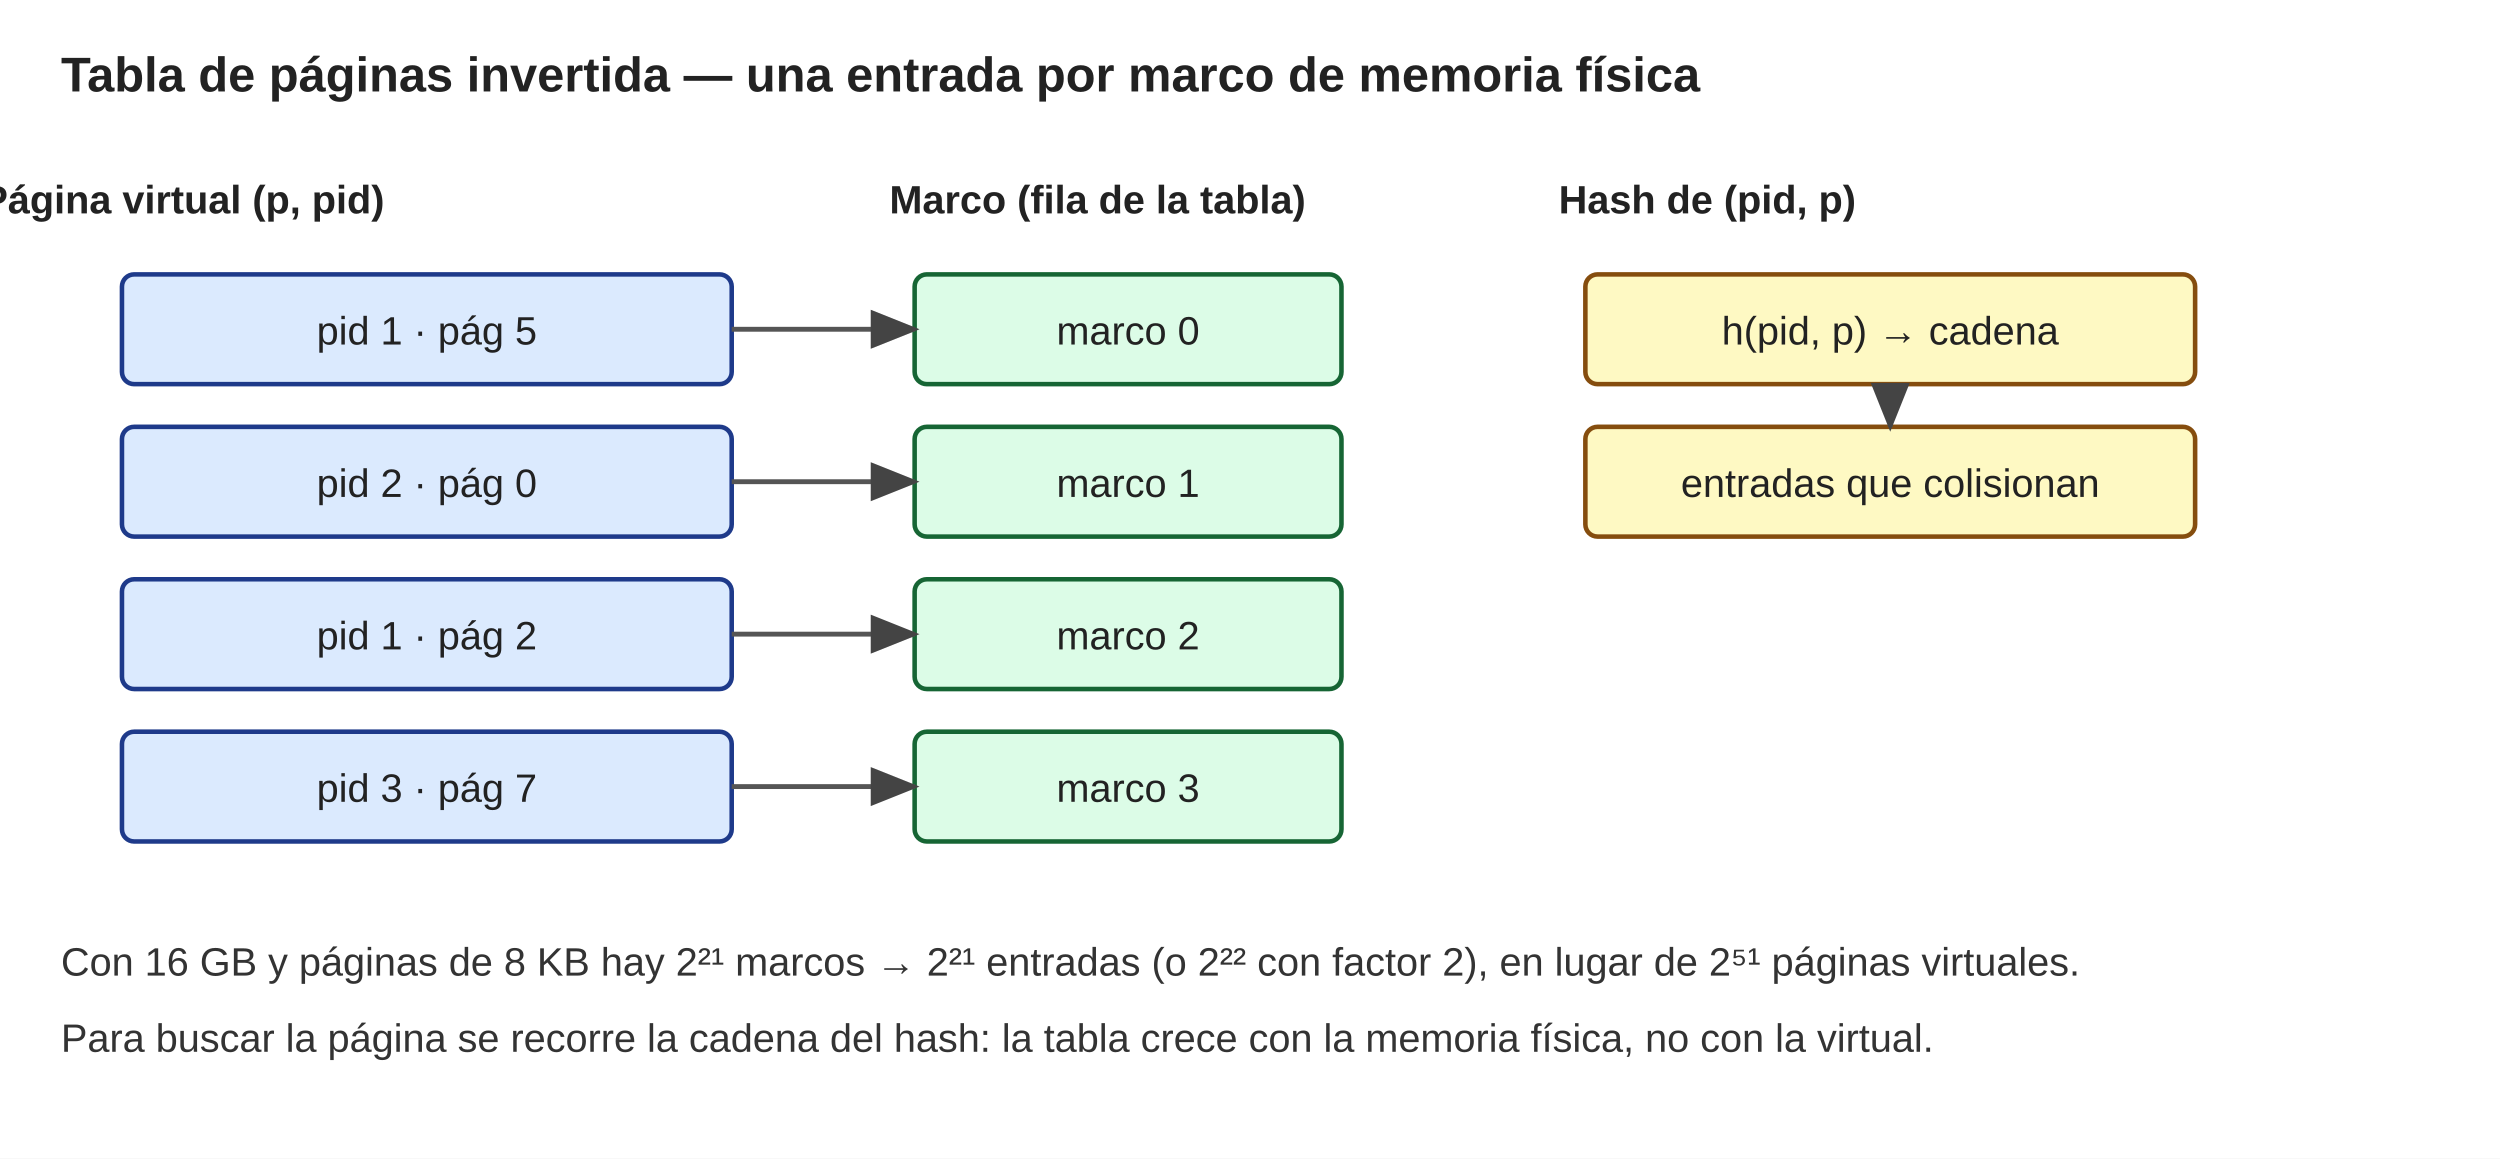
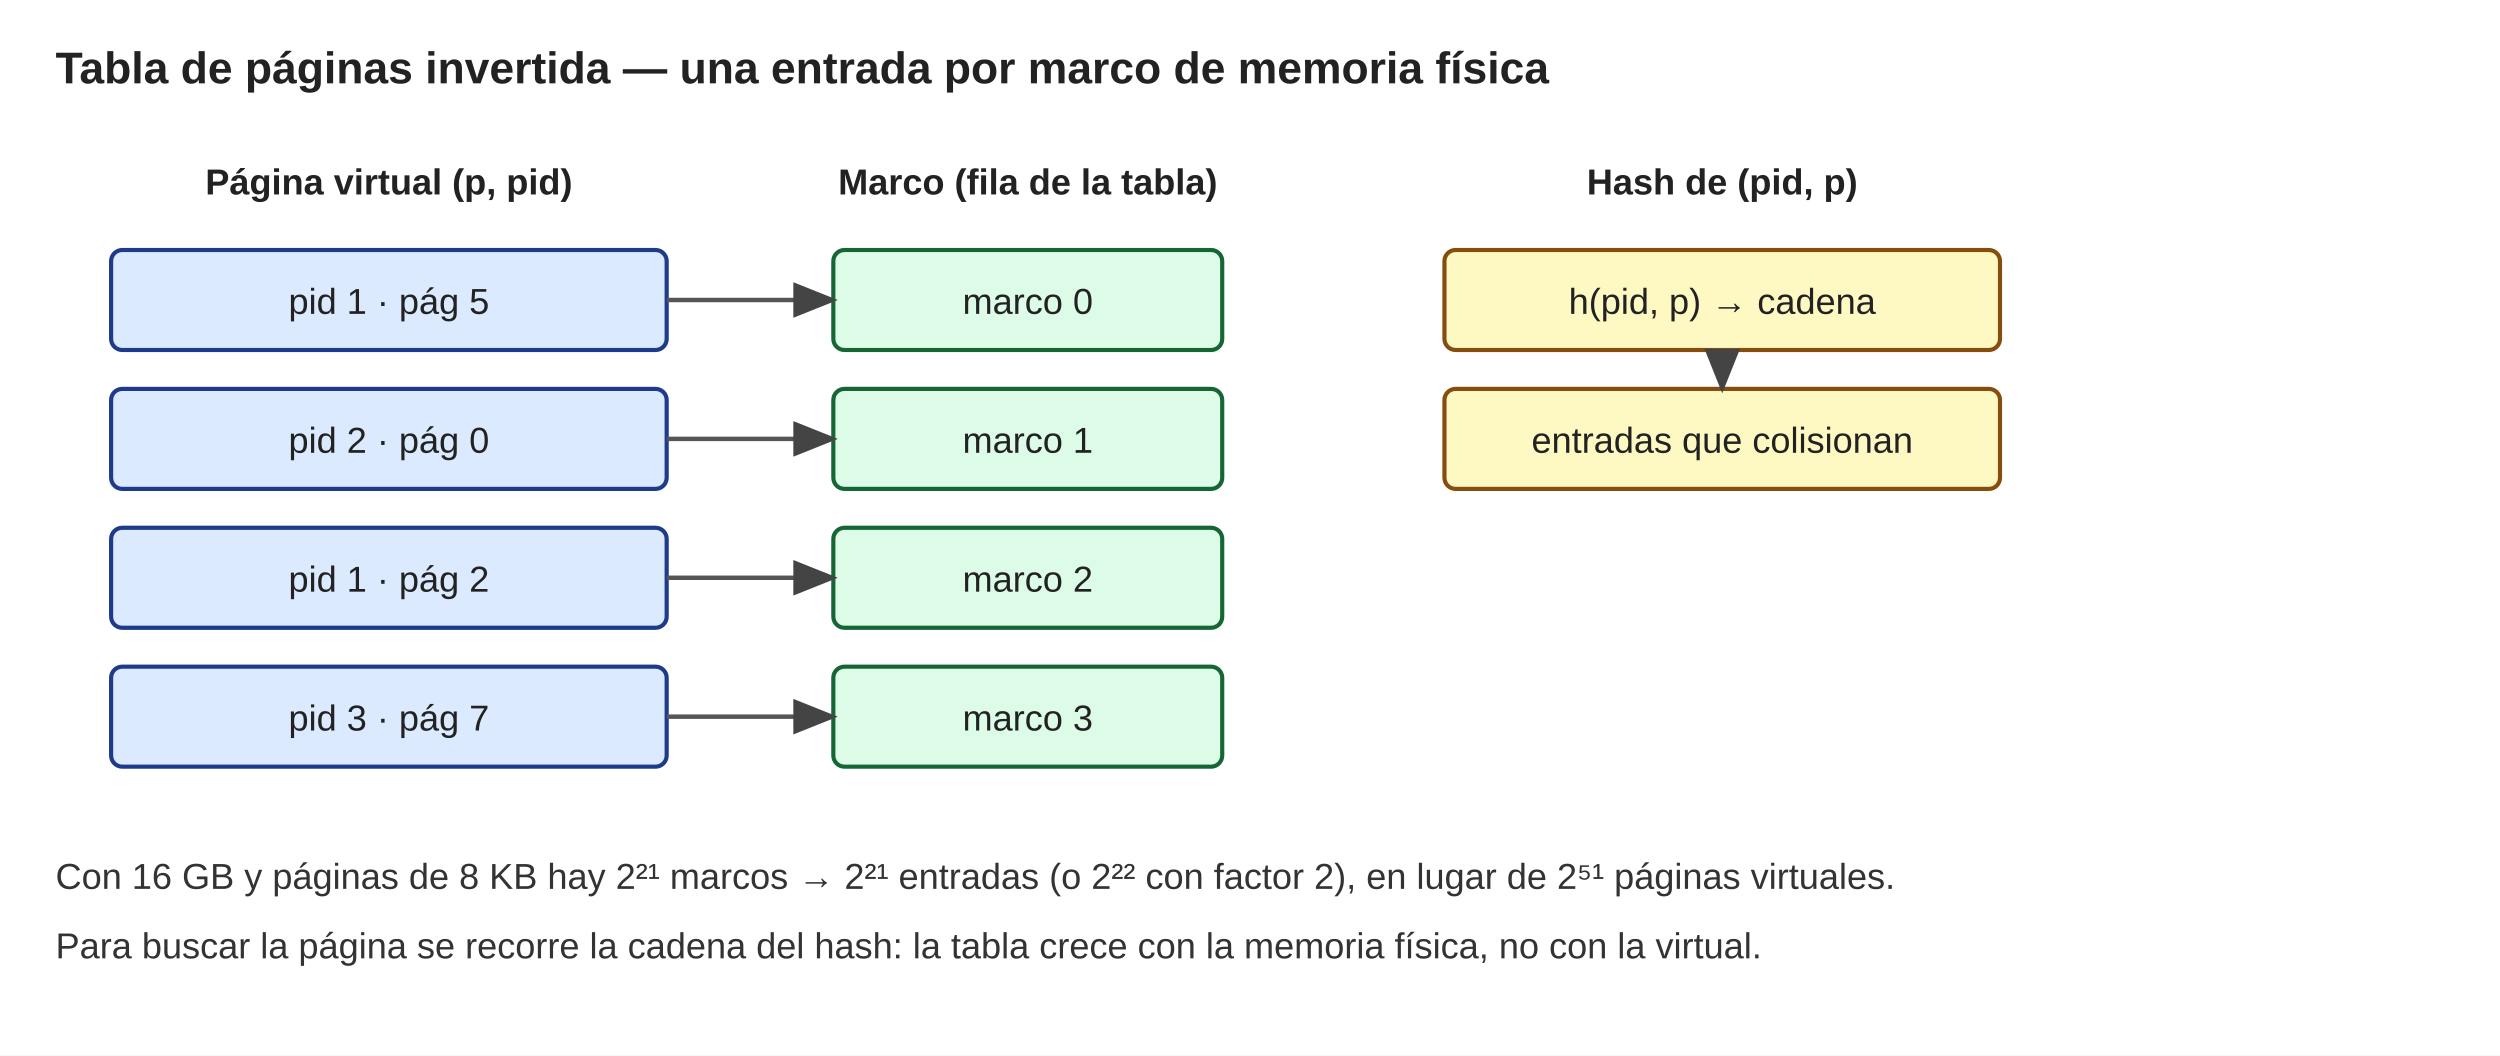
- <svg xmlns="http://www.w3.org/2000/svg" width="820" height="380" viewBox="0 0 820 380" font-family="Arial, sans-serif">
+ <svg xmlns="http://www.w3.org/2000/svg" width="900" height="380" viewBox="0 0 900 380" font-family="Arial, sans-serif">
  <rect width="100%" height="100%" fill="white" />
  <defs>
    <marker id="a" markerWidth="10" markerHeight="8" refX="9" refY="4" orient="auto">
      <path d="M0,0 L10,4 L0,8 z" fill="#444" />
    </marker>
  </defs>
  <text x="20" y="30" font-size="16" text-anchor="start" fill="#222" font-weight="bold">Tabla de páginas invertida — una entrada por marco de memoria física</text>
-   <text x="60" y="70" font-size="13" text-anchor="middle" fill="#222" font-weight="bold">Página virtual (p, pid)</text>
-   <text x="360" y="70" font-size="13" text-anchor="middle" fill="#222" font-weight="bold">Marco (fila de la tabla)</text>
-   <text x="560" y="70" font-size="13" text-anchor="middle" fill="#222" font-weight="bold">Hash de (pid, p)</text>
+   <text x="140" y="70" font-size="13" text-anchor="middle" fill="#222" font-weight="bold">Página virtual (p, pid)</text>
+   <text x="370" y="70" font-size="13" text-anchor="middle" fill="#222" font-weight="bold">Marco (fila de la tabla)</text>
+   <text x="620" y="70" font-size="13" text-anchor="middle" fill="#222" font-weight="bold">Hash de (pid, p)</text>
  <rect x="40" y="90" width="200" height="36" rx="4" fill="#dbeafe" stroke="#1e3a8a" stroke-width="1.5" />
  <text x="140" y="113" font-size="13" text-anchor="middle" fill="#222" font-weight="normal">pid 1 · pág 5</text>
  <rect x="300" y="90" width="140" height="36" rx="4" fill="#dcfce7" stroke="#166534" stroke-width="1.5" />
  <text x="370" y="113" font-size="13" text-anchor="middle" fill="#222" font-weight="normal">marco 0</text>
  <line x1="240" y1="108" x2="300" y2="108" stroke="#555" stroke-width="1.6" marker-end="url(#a)" />
  <rect x="40" y="140" width="200" height="36" rx="4" fill="#dbeafe" stroke="#1e3a8a" stroke-width="1.5" />
  <text x="140" y="163" font-size="13" text-anchor="middle" fill="#222" font-weight="normal">pid 2 · pág 0</text>
  <rect x="300" y="140" width="140" height="36" rx="4" fill="#dcfce7" stroke="#166534" stroke-width="1.5" />
  <text x="370" y="163" font-size="13" text-anchor="middle" fill="#222" font-weight="normal">marco 1</text>
  <line x1="240" y1="158" x2="300" y2="158" stroke="#555" stroke-width="1.6" marker-end="url(#a)" />
  <rect x="40" y="190" width="200" height="36" rx="4" fill="#dbeafe" stroke="#1e3a8a" stroke-width="1.5" />
  <text x="140" y="213" font-size="13" text-anchor="middle" fill="#222" font-weight="normal">pid 1 · pág 2</text>
  <rect x="300" y="190" width="140" height="36" rx="4" fill="#dcfce7" stroke="#166534" stroke-width="1.5" />
  <text x="370" y="213" font-size="13" text-anchor="middle" fill="#222" font-weight="normal">marco 2</text>
  <line x1="240" y1="208" x2="300" y2="208" stroke="#555" stroke-width="1.6" marker-end="url(#a)" />
  <rect x="40" y="240" width="200" height="36" rx="4" fill="#dbeafe" stroke="#1e3a8a" stroke-width="1.5" />
  <text x="140" y="263" font-size="13" text-anchor="middle" fill="#222" font-weight="normal">pid 3 · pág 7</text>
  <rect x="300" y="240" width="140" height="36" rx="4" fill="#dcfce7" stroke="#166534" stroke-width="1.5" />
  <text x="370" y="263" font-size="13" text-anchor="middle" fill="#222" font-weight="normal">marco 3</text>
  <line x1="240" y1="258" x2="300" y2="258" stroke="#555" stroke-width="1.6" marker-end="url(#a)" />
  <rect x="520" y="90" width="200" height="36" rx="4" fill="#fef9c3" stroke="#854d0e" stroke-width="1.5" />
  <text x="620" y="113" font-size="13" text-anchor="middle" fill="#222" font-weight="normal">h(pid, p) → cadena</text>
  <rect x="520" y="140" width="200" height="36" rx="4" fill="#fef9c3" stroke="#854d0e" stroke-width="1.5" />
  <text x="620" y="163" font-size="13" text-anchor="middle" fill="#222" font-weight="normal">entradas que colisionan</text>
  <line x1="620" y1="126" x2="620" y2="140" stroke="#555" stroke-width="1.6" marker-end="url(#a)" />
  <text x="20" y="320" font-size="13" text-anchor="start" fill="#333" font-weight="normal">Con 16 GB y páginas de 8 KB hay 2²¹ marcos → 2²¹ entradas (o 2²² con factor 2), en lugar de 2⁵¹ páginas virtuales.</text>
  <text x="20" y="345" font-size="13" text-anchor="start" fill="#333" font-weight="normal">Para buscar la página se recorre la cadena del hash: la tabla crece con la memoria física, no con la virtual.</text>
</svg>
